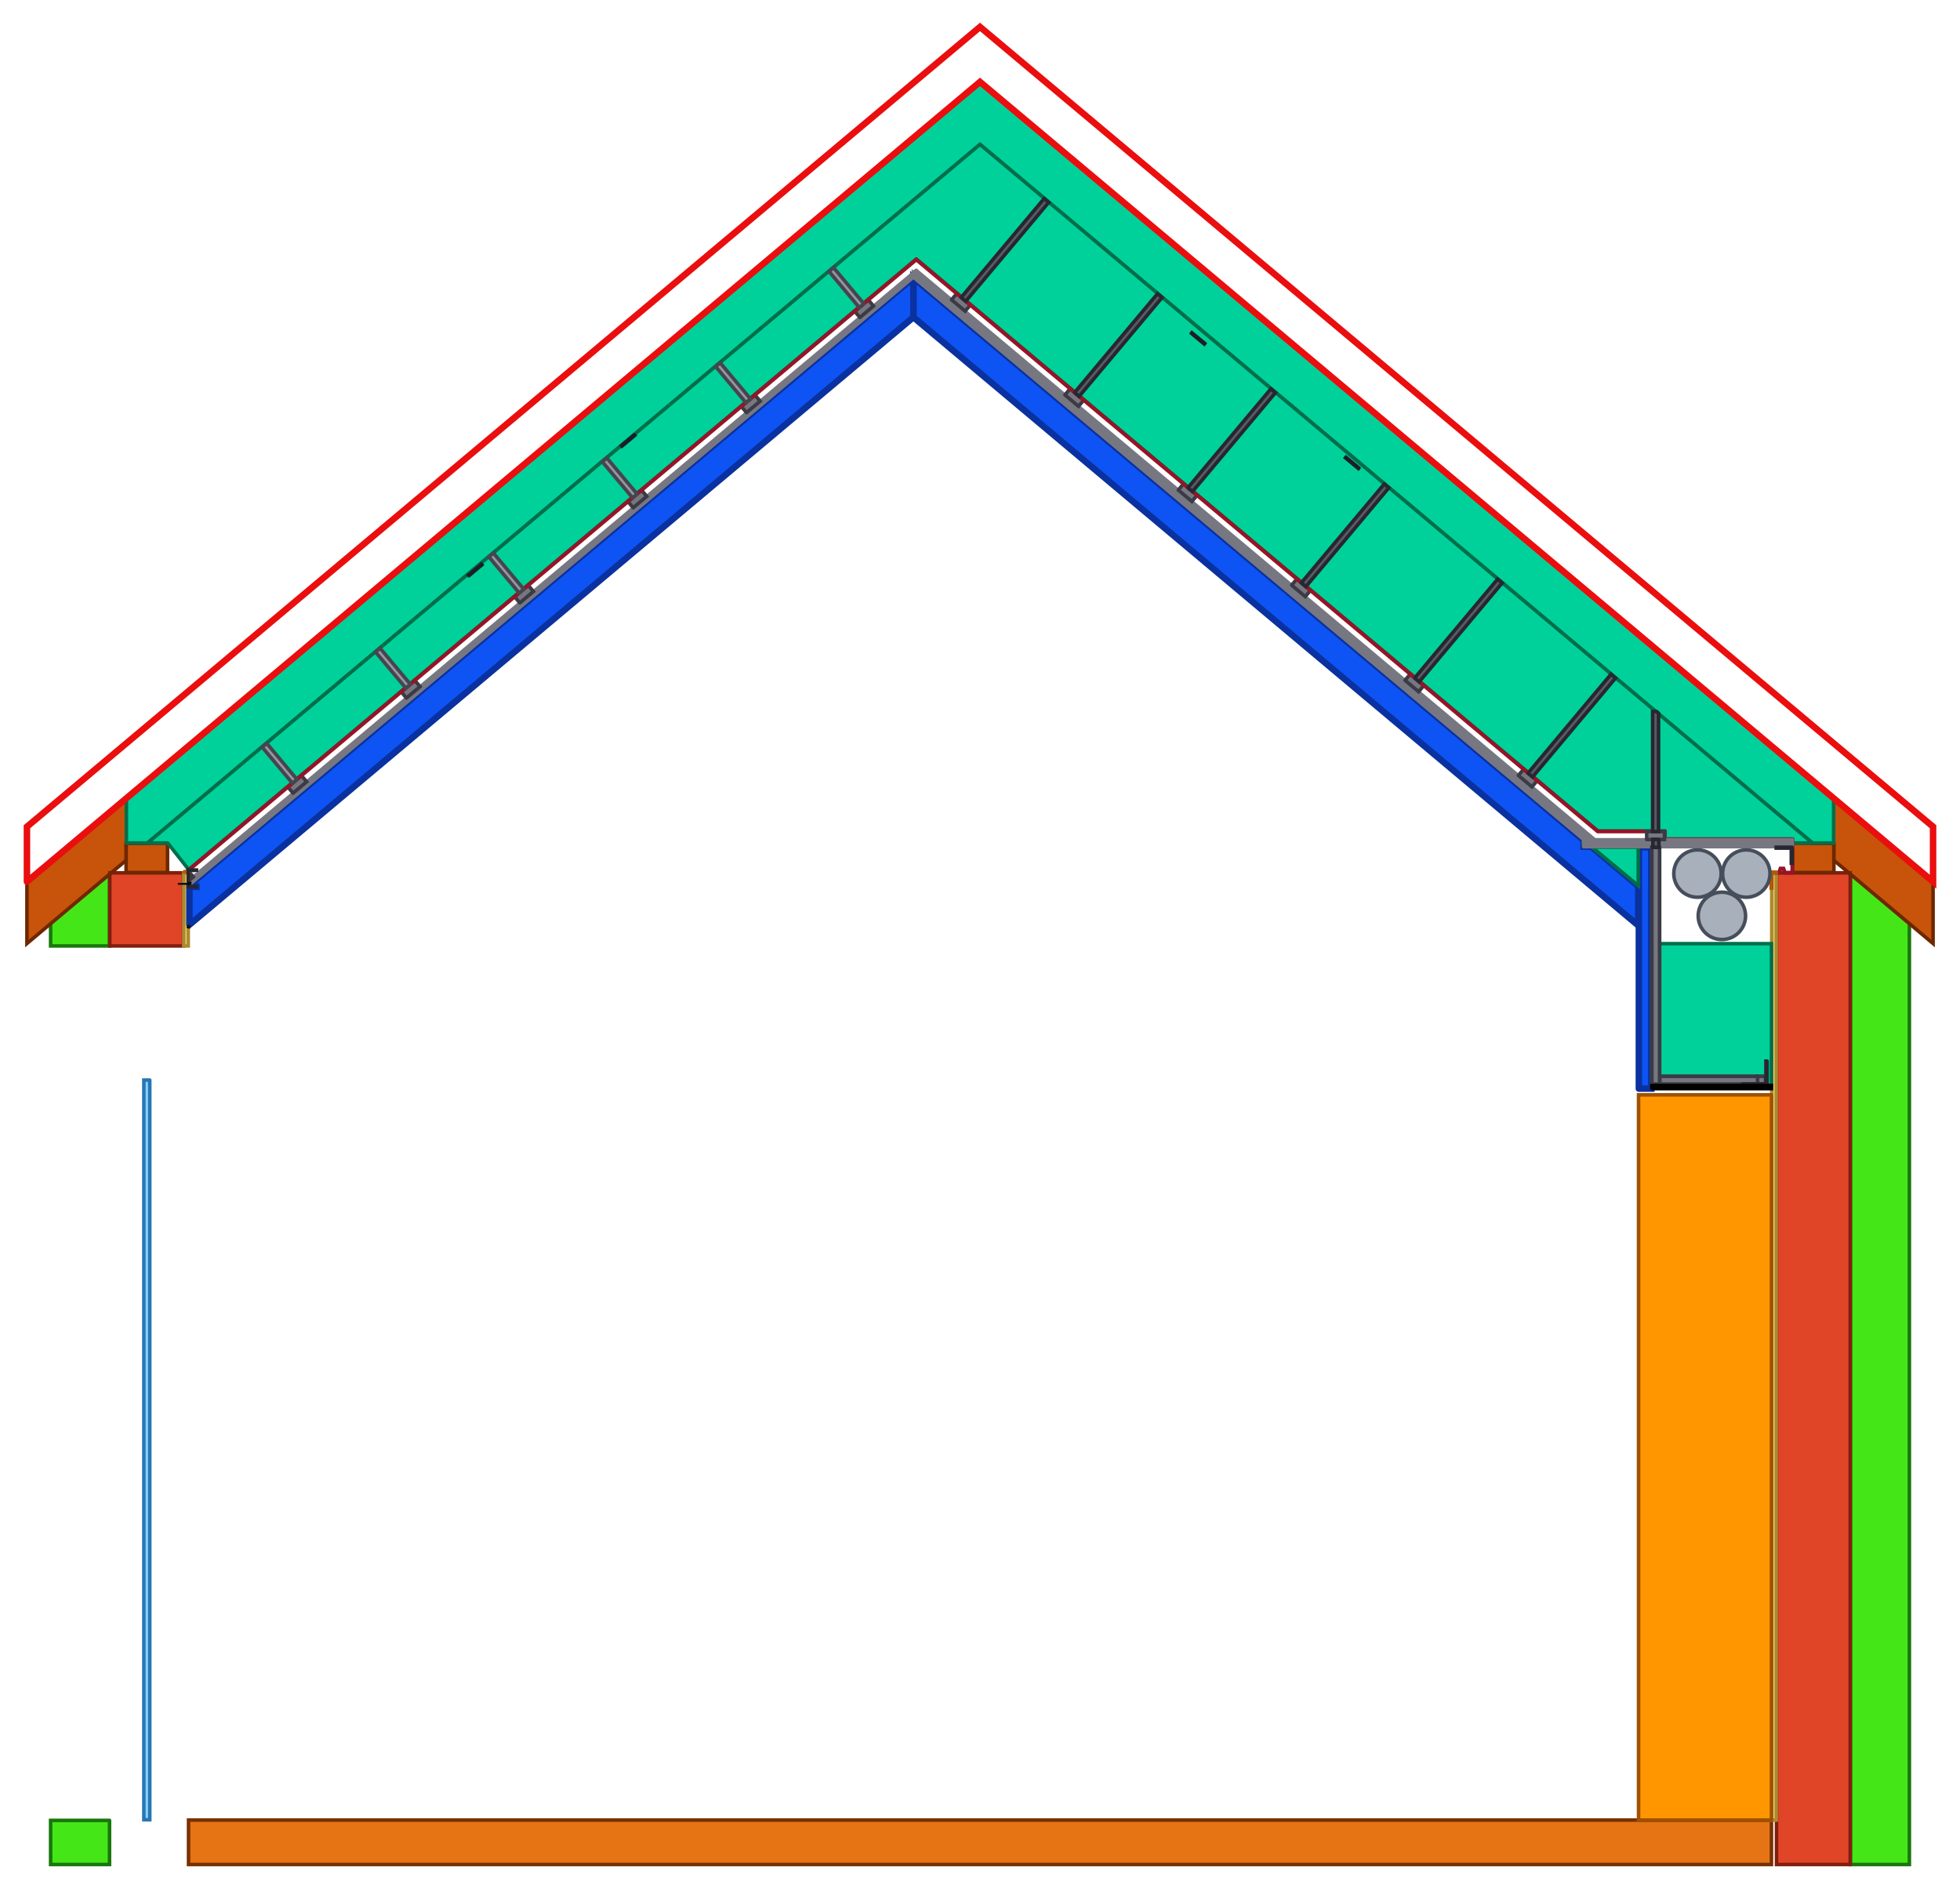
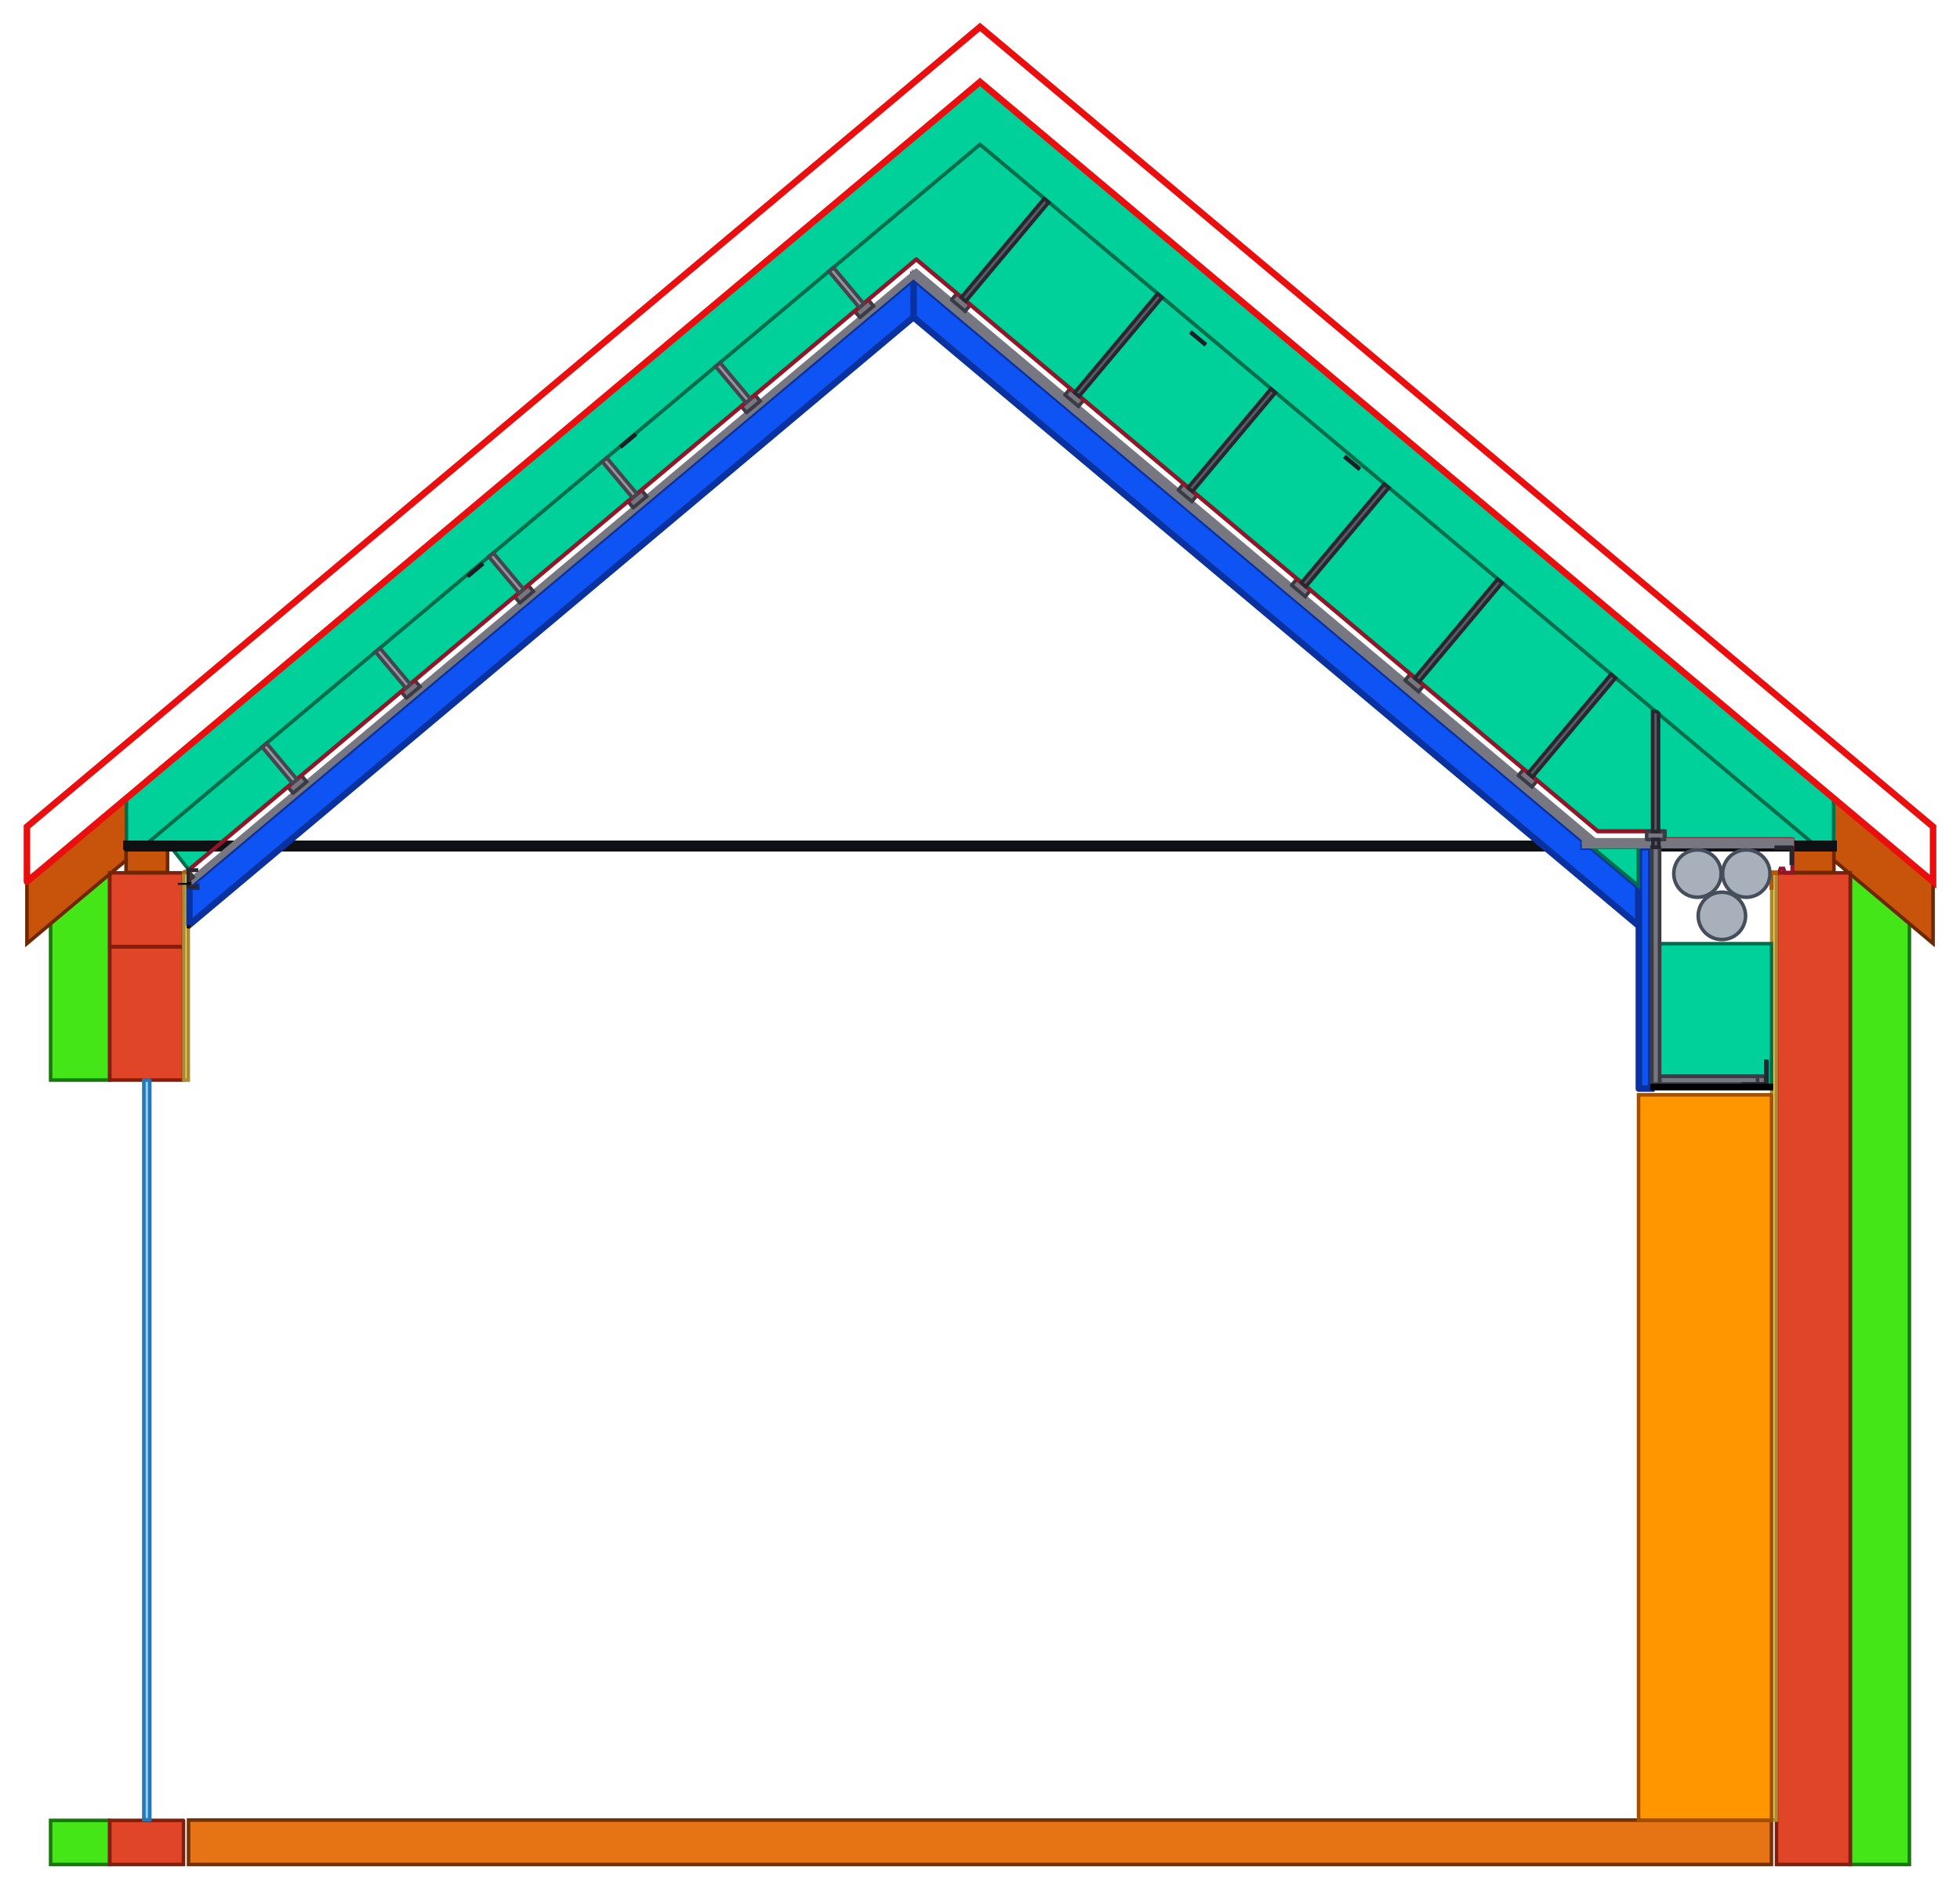
<svg xmlns="http://www.w3.org/2000/svg" width="6622.0mm" height="6389.6mm" viewBox="-636.0 -6148.6 6622.0 6389.6" version="1.1">
  <g transform="scale(1,-1)" stroke-linecap="round">
    <g fill="rgb(230,115,20)" stroke="rgb(119,49,0)" stroke-width="12.0" id="floor">
      <path d="M 5349.0,0.0 L 1.0,0.0 L 1.0,-150.0 L 5349.0,-150.0 L 5349.0,0.0" />
    </g>
    <g fill="rgb(69,230,24)" stroke="rgb(24,119,10)" stroke-width="12.0" id="eps">
      <path d="M -266.0,-1.0 L -465.0,-1.0 L -465.0,-150.0 L -266.0,-150.0 L -266.0,-1.0" />
-       <path d="M -266.0,3200.0 L -465.0,3200.0 L -465.0,2953.0 L -266.0,2953.0 L -266.0,3200.0" />
+       <path d="M -266.0,3200.0 L -465.0,3200.0 L -465.0,2500.0 L -266.0,2500.0 L -266.0,3200.0" />
      <path d="M 5815.0,3200.0 L 5616.0,3200.0 L 5616.0,-150.0 L 5815.0,-150.0 L 5815.0,3200.0" />
    </g>
    <g fill="rgb(224,69,39)" stroke="rgb(129,30,14)" stroke-width="12.0" id="masonry">
-       <path d="M -16.0,3200.0 L -265.0,3200.0 L -265.0,2953.0 L -16.0,2953.0 L -16.0,3200.0" />
+       <path d="M -16.0,-1.0 L -265.0,-1.0 L -265.0,-150.0 L -16.0,-150.0 L -16.0,-1.0" />
+       <path d="M -16.0,2950.0 L -265.0,2950.0 L -265.0,2500.0 L -16.0,2500.0 L -16.0,2950.0" />
+       <path d="M -16.0,3200.0 L -265.0,3200.0 L -265.0,2951.0 L -16.0,2951.0 L -16.0,3200.0" />
      <path d="M 5615.0,3200.0 L 5366.0,3200.0 L 5366.0,-150.0 L 5615.0,-150.0 L 5615.0,3200.0" />
    </g>
    <g fill="rgb(255,224,119)" stroke="rgb(170,139,49)" stroke-width="12.0" id="plaster">
-       <path d="M 0.0,3200.0 L -15.0,3200.0 L -15.0,2953.0 L 0.0,2953.0 L 0.0,3200.0" />
+       <path d="M 0.0,3200.0 L -15.0,3200.0 L -15.0,2500.0 L 0.0,2500.0 L 0.0,3200.0" />
      <path d="M 5365.0,3200.0 L 5350.0,3200.0 L 5350.0,0.0 L 5365.0,0.0 L 5365.0,3200.0" />
    </g>
    <g fill="rgb(255,150,0)" stroke="rgb(160,80,0)" stroke-width="12.0" id="furniture">
      <path d="M 5349.0,2450.0 L 4900.0,2450.0 L 4900.0,0.0 L 5349.0,0.0 L 5349.0,2450.0" />
    </g>
    <g fill="rgb(199,84,10)" stroke="rgb(110,39,0)" stroke-width="12.0" id="wall_plate">
      <path d="M -70.0,3300.0 L -210.0,3300.0 L -210.0,3201.0 L -70.0,3201.0 L -70.0,3300.0" />
      <path d="M 5560.0,3300.0 L 5420.0,3300.0 L 5420.0,3201.0 L 5560.0,3201.0 L 5560.0,3300.0" />
    </g>
    <g fill="rgb(199,84,10)" stroke="rgb(110,39,0)" stroke-width="12.0" id="rafters">
      <path d="M 5895.0,3168.026 L 2675.0,5869.927 L -545.0,3168.026 L -545.0,2961.161 L -265.0,3196.109 L -265.0,3200.0 L -260.363,3200.0 L -210.0,3242.259 L -210.0,3300.0 L -141.187,3300.0 L 2675.0,5663.062 L 5491.187,3300.0 L 5560.0,3300.0 L 5560.0,3242.259 L 5610.363,3200.0 L 5615.0,3200.0 L 5615.0,3196.109 L 5895.0,2961.161 L 5895.0,3168.026" />
    </g>
    <g fill="rgb(0,209,154)" stroke="rgb(0,110,74)" stroke-width="12.0" id="plenum_wool">
+       <path d="M 1.347,3211.041 L 2459.08,5273.324 A 1.0,1.0 -140 0,0 2460.366,5273.324 L 4762.624,3341.5 L 4988.5,3341.5 A 1.0,1.0 180.0 0,0 4989.5,3340.5 L 4989.5,3314.5 L 5420.0,3314.5 A 1.0,1.0 180.0 0,0 5421.0,3313.5 L 5421.0,3301.0 L 5487.248,3301.0 L 2675.0,5660.756 L -137.248,3301.0 L -70.0,3301.0 A 1.0,1.0 180.0 0,0 -69.214,3300.619 L 1.347,3211.041 M 990.575,4242.134 L 991.86,4240.602 L 948.526,4204.24 L 947.241,4205.773 L 990.575,4242.134 M 1507.259,4679.599 L 1508.544,4678.067 L 1465.21,4641.706 L 1463.925,4643.238 L 1507.259,4679.599 M 3911.354,4603.57 L 3954.687,4567.719 L 3953.401,4566.187 L 3910.068,4602.038 L 3911.354,4603.57 M 3434.147,4988.324 L 3432.861,4986.791 L 3389.528,5022.643 L 3390.813,5024.175 L 3434.147,4988.324" />
      <path d="M -209.0,3301.0 L -137.612,3301.0 L 2675.0,5661.062 L 5487.612,3301.0 L 5559.0,3301.0 L 5559.0,3449.963 L 2675.0,5869.927 L -209.0,3449.963 L -209.0,3301.0" />
-       <path d="M 1.347,3211.041 L 2459.08,5273.324 A 1.0,1.0 -140 0,0 2460.366,5273.324 L 4762.624,3341.5 L 4988.5,3341.5 A 1.0,1.0 180.0 0,0 4989.5,3340.5 L 4989.5,3314.5 L 5420.0,3314.5 A 1.0,1.0 180.0 0,0 5421.0,3313.5 L 5421.0,3301.0 L 5487.248,3301.0 L 2675.0,5660.756 L -137.248,3301.0 L -70.0,3301.0 A 1.0,1.0 180.0 0,0 -69.214,3300.619 L 1.347,3211.041 M 990.575,4242.134 L 991.86,4240.602 L 948.526,4204.24 L 947.241,4205.773 L 990.575,4242.134 M 1507.259,4679.599 L 1508.544,4678.067 L 1465.21,4641.706 L 1463.925,4643.238 L 1507.259,4679.599 M 3911.354,4603.57 L 3954.687,4567.719 L 3953.401,4566.187 L 3910.068,4602.038 L 3911.354,4603.57 M 3434.147,4988.324 L 3432.861,4986.791 L 3389.528,5022.643 L 3390.813,5024.175 L 3434.147,4988.324" />
    </g>
    <g fill="rgb(69,69,80)" stroke="rgb(30,30,39)" stroke-width="12.0" id="racking_strap">
      <path d="M 1507.259,4679.599 L 1463.925,4643.238 L 1465.21,4641.706 L 1508.544,4678.067 L 1507.259,4679.599" />
      <path d="M 948.526,4204.24 L 991.86,4240.602 L 990.575,4242.134 L 947.241,4205.773 L 948.526,4204.24" />
      <path d="M 3954.687,4567.719 L 3911.354,4603.57 L 3910.068,4602.038 L 3953.401,4566.187 L 3954.687,4567.719" />
      <path d="M 3389.528,5022.643 L 3432.861,4986.791 L 3434.147,4988.324 L 3390.813,5024.175 L 3389.528,5022.643" />
+     </g>
+     <g fill="rgb(34,37,43)" stroke="rgb(14,16,20)" stroke-width="22.0" id="tie_rod">
+       <path d="M -209.0,3284.0 L 5559.0,3284.0 L 5559.0,3298.0 L -209.0,3298.0 L -209.0,3284.0" />
+       <path d="M -209.0,3284.0 L 5559.0,3284.0 L 5559.0,3298.0 L -209.0,3298.0 L -209.0,3284.0" />
+       <path d="M -209.0,3284.0 L 5559.0,3284.0 L 5559.0,3298.0 L -209.0,3298.0 L -209.0,3284.0" />
+       <path d="M -209.0,3284.0 L 5559.0,3284.0 L 5559.0,3298.0 L -209.0,3298.0 L -209.0,3284.0" />
+       <path d="M -209.0,3284.0 L 5559.0,3284.0 L 5559.0,3298.0 L -209.0,3298.0 L -209.0,3284.0" />
+       <path d="M -209.0,3284.0 L 5559.0,3284.0 L 5559.0,3298.0 L -209.0,3298.0 L -209.0,3284.0" />
    </g>
    <g fill="none" stroke="rgb(234,14,14)" stroke-width="22.0" id="roofing">
      <path d="M -545.0,3170.026 L 2675.0,5871.927 L 5895.0,3170.026 L 5895.0,3355.699 L 2675.0,6057.6 L -545.0,3355.699 L -545.0,3170.026" />
    </g>
    <g fill="rgb(139,209,255)" stroke="rgb(39,119,180)" stroke-width="12.0" id="glazing">
      <path d="M -130.0,2500.0 L -150.0,2500.0 L -150.0,1.0 L -130.0,1.0 L -130.0,2500.0" />
    </g>
    <g fill="rgb(14,84,244)" stroke="rgb(10,49,160)" stroke-width="22.0" id="slope_naturheld_140">
      <path d="M 2450.0,5076.768 A 1.0,1.0 -140.0 0,0 2450.643,5076.534 L 4899.0,3022.118 L 4899.0,3155.27 L 4740.222,3288.5 L 4714.176,3288.5 L 4714.176,3299.0 L 4727.709,3299.0 L 4725.325,3301.0 L 4714.176,3301.0 L 4714.176,3310.355 L 2450.0,5210.225 L 2450.0,5076.768" />
      <path d="M 4.0,3024.635 L 2449.357,5076.534 A 1.0,1.0 -140.0 0,0 2450.0,5076.768 L 2450.0,5210.225 L 4.0,3157.787 L 4.0,3153.543 L 27.8,3153.543 L 27.8,3152.743 L 4.0,3152.743 L 4.0,3024.635" />
    </g>
    <g fill="rgb(230,230,234)" stroke="rgb(119,119,129)" stroke-width="12.0" id="slope_gkf">
      <path d="M 2450.0,5212.53 L 4713.176,3313.5 L 4732.622,3311.5 L 2450.0,5226.848 L 2450.0,5212.53" />
      <path d="M 1.2,3157.743 L 2450.0,5212.53 L 2450.0,5226.848 L 1.2,3172.06 L 1.2,3157.743" />
      <path d="M 2450.0,5228.848 L 4732.622,3313.5 L 4752.069,3311.5 L 2459.723,5235.006 L 2450.0,5228.848" />
    </g>
    <g fill="rgb(119,119,129)" stroke="rgb(59,59,69)" stroke-width="12.0" id="slope_cd">
      <path d="M 1.2,3173.06 L 17.041,3186.352 L 1.2,3205.23 L 1.2,3173.06" />
      <path d="M 354.1,3469.179 L 400.063,3507.746 L 382.708,3528.429 L 336.745,3489.862 L 354.1,3469.179" />
      <path d="M 737.122,3790.573 L 783.085,3829.14 L 765.73,3849.823 L 719.767,3811.256 L 737.122,3790.573" />
      <path d="M 1120.145,4111.966 L 1166.107,4150.534 L 1148.752,4171.217 L 1102.789,4132.65 L 1120.145,4111.966" />
      <path d="M 1503.167,4433.36 L 1549.129,4471.927 L 1531.774,4492.611 L 1485.812,4454.043 L 1503.167,4433.36" />
      <path d="M 1886.189,4754.754 L 1932.152,4793.321 L 1914.796,4814.004 L 1868.834,4775.437 L 1886.189,4754.754" />
      <path d="M 2269.211,5076.148 L 2315.174,5114.715 L 2297.819,5135.398 L 2251.856,5096.831 L 2269.211,5076.148" />
      <path d="M 2578.882,5136.02 L 2624.845,5097.453 L 2642.2,5118.136 L 2596.238,5156.703 L 2578.882,5136.02" />
      <path d="M 2961.904,4814.626 L 3007.867,4776.059 L 3025.222,4796.742 L 2979.26,4835.31 L 2961.904,4814.626" />
      <path d="M 3344.927,4493.233 L 3390.889,4454.665 L 3408.245,4475.348 L 3362.282,4513.916 L 3344.927,4493.233" />
      <path d="M 3727.949,4171.839 L 3773.912,4133.271 L 3791.267,4153.955 L 3745.304,4192.522 L 3727.949,4171.839" />
      <path d="M 4110.971,3850.445 L 4156.934,3811.878 L 4174.289,3832.561 L 4128.326,3871.128 L 4110.971,3850.445" />
      <path d="M 4493.993,3529.051 L 4539.956,3490.484 L 4557.311,3511.167 L 4511.349,3549.734 L 4493.993,3529.051" />
    </g>
    <g fill="rgb(224,34,59)" stroke="rgb(150,20,39)" stroke-width="12.0" id="slope_foil">
      <path d="M 14.592,3208.706 L 1.0,3208.706 L 1.0,3208.459 L 14.663,3208.459 L 14.592,3208.706" />
      <path d="M -0.0,3208.605 L -0.174,3208.459 L 0.0,3208.459 L 0.0,3208.605" />
+       <path d="M 2459.723,5272.558 L 1.074,3209.506 L 2.63,3209.506 L 2459.723,5271.252 L 4761.896,3339.5 L 4987.5,3339.5 L 4987.5,3312.5 L 5419.0,3312.5 L 5419.0,3201.0 L 5394.852,3201.0 L 5389.852,3215.0 L 5379.148,3215.0 L 5374.148,3201.0 L 5349.0,3201.0 L 5349.0,3150.0 L 5350.0,3150.0 L 5350.0,3200.0 L 5374.852,3200.0 L 5379.852,3214.0 L 5389.148,3214.0 L 5394.148,3200.0 L 5420.0,3200.0 L 5420.0,3313.5 L 4988.5,3313.5 L 4988.5,3340.5 L 4762.26,3340.5 L 2459.723,5272.558" />
      <path d="M 2.0,3173.732 L 1.0,3172.893 L 1.0,3169.612 L 1.2,3169.612 L 1.2,3172.06 L 2.0,3172.732 L 2.0,3173.732" />
-       <path d="M 4762.26,3340.5 L 2459.723,5272.558 L 1.074,3209.506 L 2.63,3209.506 L 2459.723,5271.252 L 4761.896,3339.5 L 4987.5,3339.5 L 4987.5,3312.5 L 5419.0,3312.5 L 5419.0,3201.0 L 5394.852,3201.0 L 5389.852,3215.0 L 5379.148,3215.0 L 5374.148,3201.0 L 5349.0,3201.0 L 5349.0,3150.0 L 5350.0,3150.0 L 5350.0,3200.0 L 5374.852,3200.0 L 5379.852,3214.0 L 5389.148,3214.0 L 5394.148,3200.0 L 5420.0,3200.0 L 5420.0,3313.5 L 4988.5,3313.5 L 4988.5,3340.5 L 4762.26,3340.5" />
    </g>
    <g fill="rgb(255,139,0)" stroke="rgb(180,90,0)" stroke-width="12.0" id="vapour_brake_tape">
      <path d="M 0.8,3204.0 L 0.8,3169.612 L 1.0,3169.612 L 1.0,3172.893 L 1.05,3172.935 L 1.05,3204.0 L 0.8,3204.0" />
      <path d="M -13.0,3204.0 L -13.0,3203.0 L 0.0,3203.0 L 0.0,3204.0 L -13.0,3204.0" />
      <path d="M 5365.0,3202.0 L 5348.0,3202.0 L 5348.0,3149.0 L 5349.0,3149.0 L 5349.0,3201.0 L 5365.0,3201.0 L 5365.0,3202.0" />
    </g>
    <g fill="rgb(119,119,129)" stroke="rgb(39,39,49)" stroke-width="12.0" id="eave_ud">
      <path d="M 0.0,3152.743 L 27.8,3152.743 L 27.8,3153.543 L 0.8,3153.543 L 0.8,3208.706 L 27.8,3208.706 L 27.8,3209.506 L -0.0,3209.506 L 0.0,3152.743" />
    </g>
    <g fill="rgb(244,244,244)" stroke="rgb(20,20,20)" stroke-width="12.0" id="eave_acrylic">
      <path d="M 2.4,3018.787 L 2.4,3020.787 L 0.2,3015.141 L 0.2,3013.141 L 2.4,3018.787" />
    </g>
    <g fill="rgb(150,150,160)" stroke="rgb(69,69,80)" stroke-width="12.0" id="slope_direct_hanger">
      <path d="M 352.066,3502.718 L 367.387,3515.574 L 265.183,3637.375 L 249.863,3624.519 L 352.066,3502.718" />
      <path d="M 735.088,3824.112 L 750.409,3836.967 L 648.206,3958.768 L 632.885,3945.913 L 735.088,3824.112" />
      <path d="M 1118.11,4145.505 L 1133.431,4158.361 L 1031.228,4280.162 L 1015.907,4267.306 L 1118.11,4145.505" />
      <path d="M 1501.132,4466.899 L 1516.453,4479.755 L 1414.25,4601.556 L 1398.929,4588.7 L 1501.132,4466.899" />
      <path d="M 1884.155,4788.293 L 1899.476,4801.149 L 1797.272,4922.95 L 1781.951,4910.094 L 1884.155,4788.293" />
      <path d="M 2267.177,5109.687 L 2282.498,5122.543 L 2180.295,5244.344 L 2164.974,5231.488 L 2267.177,5109.687" />
    </g>
    <g fill="rgb(90,90,100)" stroke="rgb(39,39,49)" stroke-width="12.0" id="slope_nonius">
      <path d="M 2611.558,5143.848 L 2626.879,5130.992 L 2906.977,5464.799 L 2891.656,5477.655 L 2611.558,5143.848" />
      <path d="M 2994.581,4822.454 L 3009.902,4809.598 L 3289.999,5143.405 L 3274.678,5156.261 L 2994.581,4822.454" />
      <path d="M 3377.603,4501.06 L 3392.924,4488.204 L 3673.021,4822.011 L 3657.7,4834.867 L 3377.603,4501.06" />
      <path d="M 3760.625,4179.666 L 3775.946,4166.81 L 4056.044,4500.618 L 4040.723,4513.473 L 3760.625,4179.666" />
      <path d="M 4143.647,3858.272 L 4158.968,3845.417 L 4439.066,4179.224 L 4423.745,4192.08 L 4143.647,3858.272" />
      <path d="M 4526.67,3536.879 L 4541.99,3524.023 L 4822.088,3857.83 L 4806.767,3870.686 L 4526.67,3536.879" />
    </g>
    <g fill="rgb(14,84,244)" stroke="rgb(10,49,160)" stroke-width="22.0" id="soffit_naturheld_140">
      <path d="M 4901.0,2471.0 L 4943.0,2471.0 L 4943.0,3286.5 L 4901.0,3286.5 L 4901.0,2471.0" />
    </g>
    <g fill="rgb(0,209,154)" stroke="rgb(0,110,74)" stroke-width="12.0" id="soffit_mineral_wool">
      <path d="M 4945.0,2483.5 L 5349.0,2483.5 L 5349.0,2960.606 L 4945.0,2960.606 L 4945.0,2483.5 M 5302.0,2486.5 L 5302.0,2512.5 L 5329.0,2512.5 L 5329.0,2486.5 L 5302.0,2486.5" />
      <path d="M 4742.97,3286.5 L 4899.0,3156.736 L 4899.0,3286.5 L 4742.97,3286.5" />
    </g>
    <g fill="rgb(119,119,129)" stroke="rgb(59,59,69)" stroke-width="12.0" id="soffit_ud">
      <path d="M 5329.0,2512.5 L 5302.0,2512.5 L 5302.0,2486.5 L 5329.0,2486.5 L 5329.0,2512.5" />
    </g>
    <g fill="rgb(230,230,234)" stroke="rgb(119,119,129)" stroke-width="12.0" id="soffit_gkf">
-       <path d="M 4714.176,3288.5 L 5419.0,3288.5 L 5419.0,3299.0 L 4714.176,3299.0 L 4714.176,3288.5" />
+       <path d="M 5419.0,3299.0 L 4714.176,3299.0 L 4714.176,3288.5 L 5419.0,3288.5 L 5419.0,3299.0" />
      <path d="M 4714.176,3301.0 L 5419.0,3301.0 L 5419.0,3311.5 L 4714.176,3311.5 L 4714.176,3301.0" />
    </g>
    <g fill="rgb(119,119,129)" stroke="rgb(59,59,69)" stroke-width="12.0" id="soffit_cd">
      <path d="M 4971.0,3286.5 L 4945.0,3286.5 L 4945.0,2486.5 L 4971.0,2486.5 L 4971.0,3286.5" />
      <path d="M 5302.0,2512.5 L 4972.0,2512.5 L 4972.0,2486.5 L 5302.0,2486.5 L 5302.0,2512.5" />
      <path d="M 4971.0,3286.5 L 4945.0,3286.5 L 4945.0,2486.5 L 4971.0,2486.5 L 4971.0,3286.5" />
      <path d="M 5302.0,2512.5 L 4972.0,2512.5 L 4972.0,2486.5 L 5302.0,2486.5 L 5302.0,2512.5" />
      <path d="M 4927.5,3312.5 L 4987.5,3312.5 L 4987.5,3339.5 L 4927.5,3339.5 L 4927.5,3312.5" />
    </g>
    <g fill="rgb(20,20,23)" stroke="rgb(10,10,11)" stroke-width="2.0" id="joint_screw">
      <path d="M 1.0,3158.743 L 2.6,3158.743 L 2.6,3166.743 L 1.0,3166.743 L 1.0,3158.743" />
      <path d="M -34.0,3160.993 L 1.0,3160.993 L 1.0,3164.493 L -34.0,3164.493 L -34.0,3160.993" />
      <path d="M 1.0,3158.743 L 2.6,3158.743 L 2.6,3166.743 L 1.0,3166.743 L 1.0,3158.743" />
      <path d="M -34.0,3160.993 L 1.0,3160.993 L 1.0,3164.493 L -34.0,3164.493 L -34.0,3160.993" />
      <path d="M 8.0,3160.902 L 9.6,3160.902 L 9.6,3168.902 L 8.0,3168.902 L 8.0,3160.902" />
      <path d="M -2.0,3163.152 L 8.0,3163.152 L 8.0,3166.652 L -2.0,3166.652 L -2.0,3163.152" />
      <path d="M 8.0,3160.902 L 9.6,3160.902 L 9.6,3168.902 L 8.0,3168.902 L 8.0,3160.902" />
      <path d="M -2.0,3163.152 L 8.0,3163.152 L 8.0,3166.652 L -2.0,3166.652 L -2.0,3163.152" />
      <path d="M -2.0,3163.152 L 8.0,3163.152 L 8.0,3166.652 L -2.0,3166.652 L -2.0,3163.152" />
    </g>
    <g fill="rgb(90,90,100)" stroke="rgb(39,39,49)" stroke-width="12.0" id="soffit_nonius">
      <path d="M 4961.075,3744.817 L 4947.5,3744.817 L 4947.5,3339.5 L 4967.5,3339.5 L 4967.5,3739.426 L 4961.075,3744.817" />
      <path d="M 4968.5,3312.5 L 4948.5,3312.5 L 4948.5,3286.5 L 4968.5,3286.5 L 4968.5,3312.5" />
      <path d="M 4968.5,3312.5 L 4948.5,3312.5 L 4948.5,3286.5 L 4968.5,3286.5 L 4968.5,3312.5" />
      <path d="M 5331.0,2486.5 L 5254.0,2486.5 L 5254.0,2483.5 L 5331.0,2483.5 L 5331.0,2486.5" />
      <path d="M 5334.0,2563.5 L 5331.0,2563.5 L 5331.0,2486.5 L 5334.0,2486.5 L 5334.0,2563.5" />
      <path d="M 5331.0,2486.5 L 5254.0,2486.5 L 5254.0,2483.5 L 5331.0,2483.5 L 5331.0,2486.5" />
      <path d="M 5334.0,2563.5 L 5331.0,2563.5 L 5331.0,2486.5 L 5334.0,2486.5 L 5334.0,2563.5" />
      <path d="M 5419.0,3286.5 L 5365.0,3286.5 L 5365.0,3283.5 L 5419.0,3283.5 L 5419.0,3286.5" />
      <path d="M 5419.0,3283.5 L 5416.0,3283.5 L 5416.0,3232.5 L 5419.0,3232.5 L 5419.0,3283.5" />
    </g>
    <g fill="rgb(167,176,187)" stroke="rgb(69,78,90)" stroke-width="12.0" id="soffit_duct">
      <circle cx="5264.0" cy="3197.5" r="80.0" />
      <circle cx="5099.0" cy="3197.5" r="80.0" />
      <circle cx="5181.5" cy="3054.606" r="80.0" />
    </g>
    <g fill="none" stroke="rgb(0,0,0)" stroke-width="12.0" id="soffit_gkb">
      <path d="M 4945.0,2471.0 L 5349.0,2471.0 L 5349.0,2481.5 L 4945.0,2481.5 L 4945.0,2471.0" />
    </g>
  </g>
</svg>
